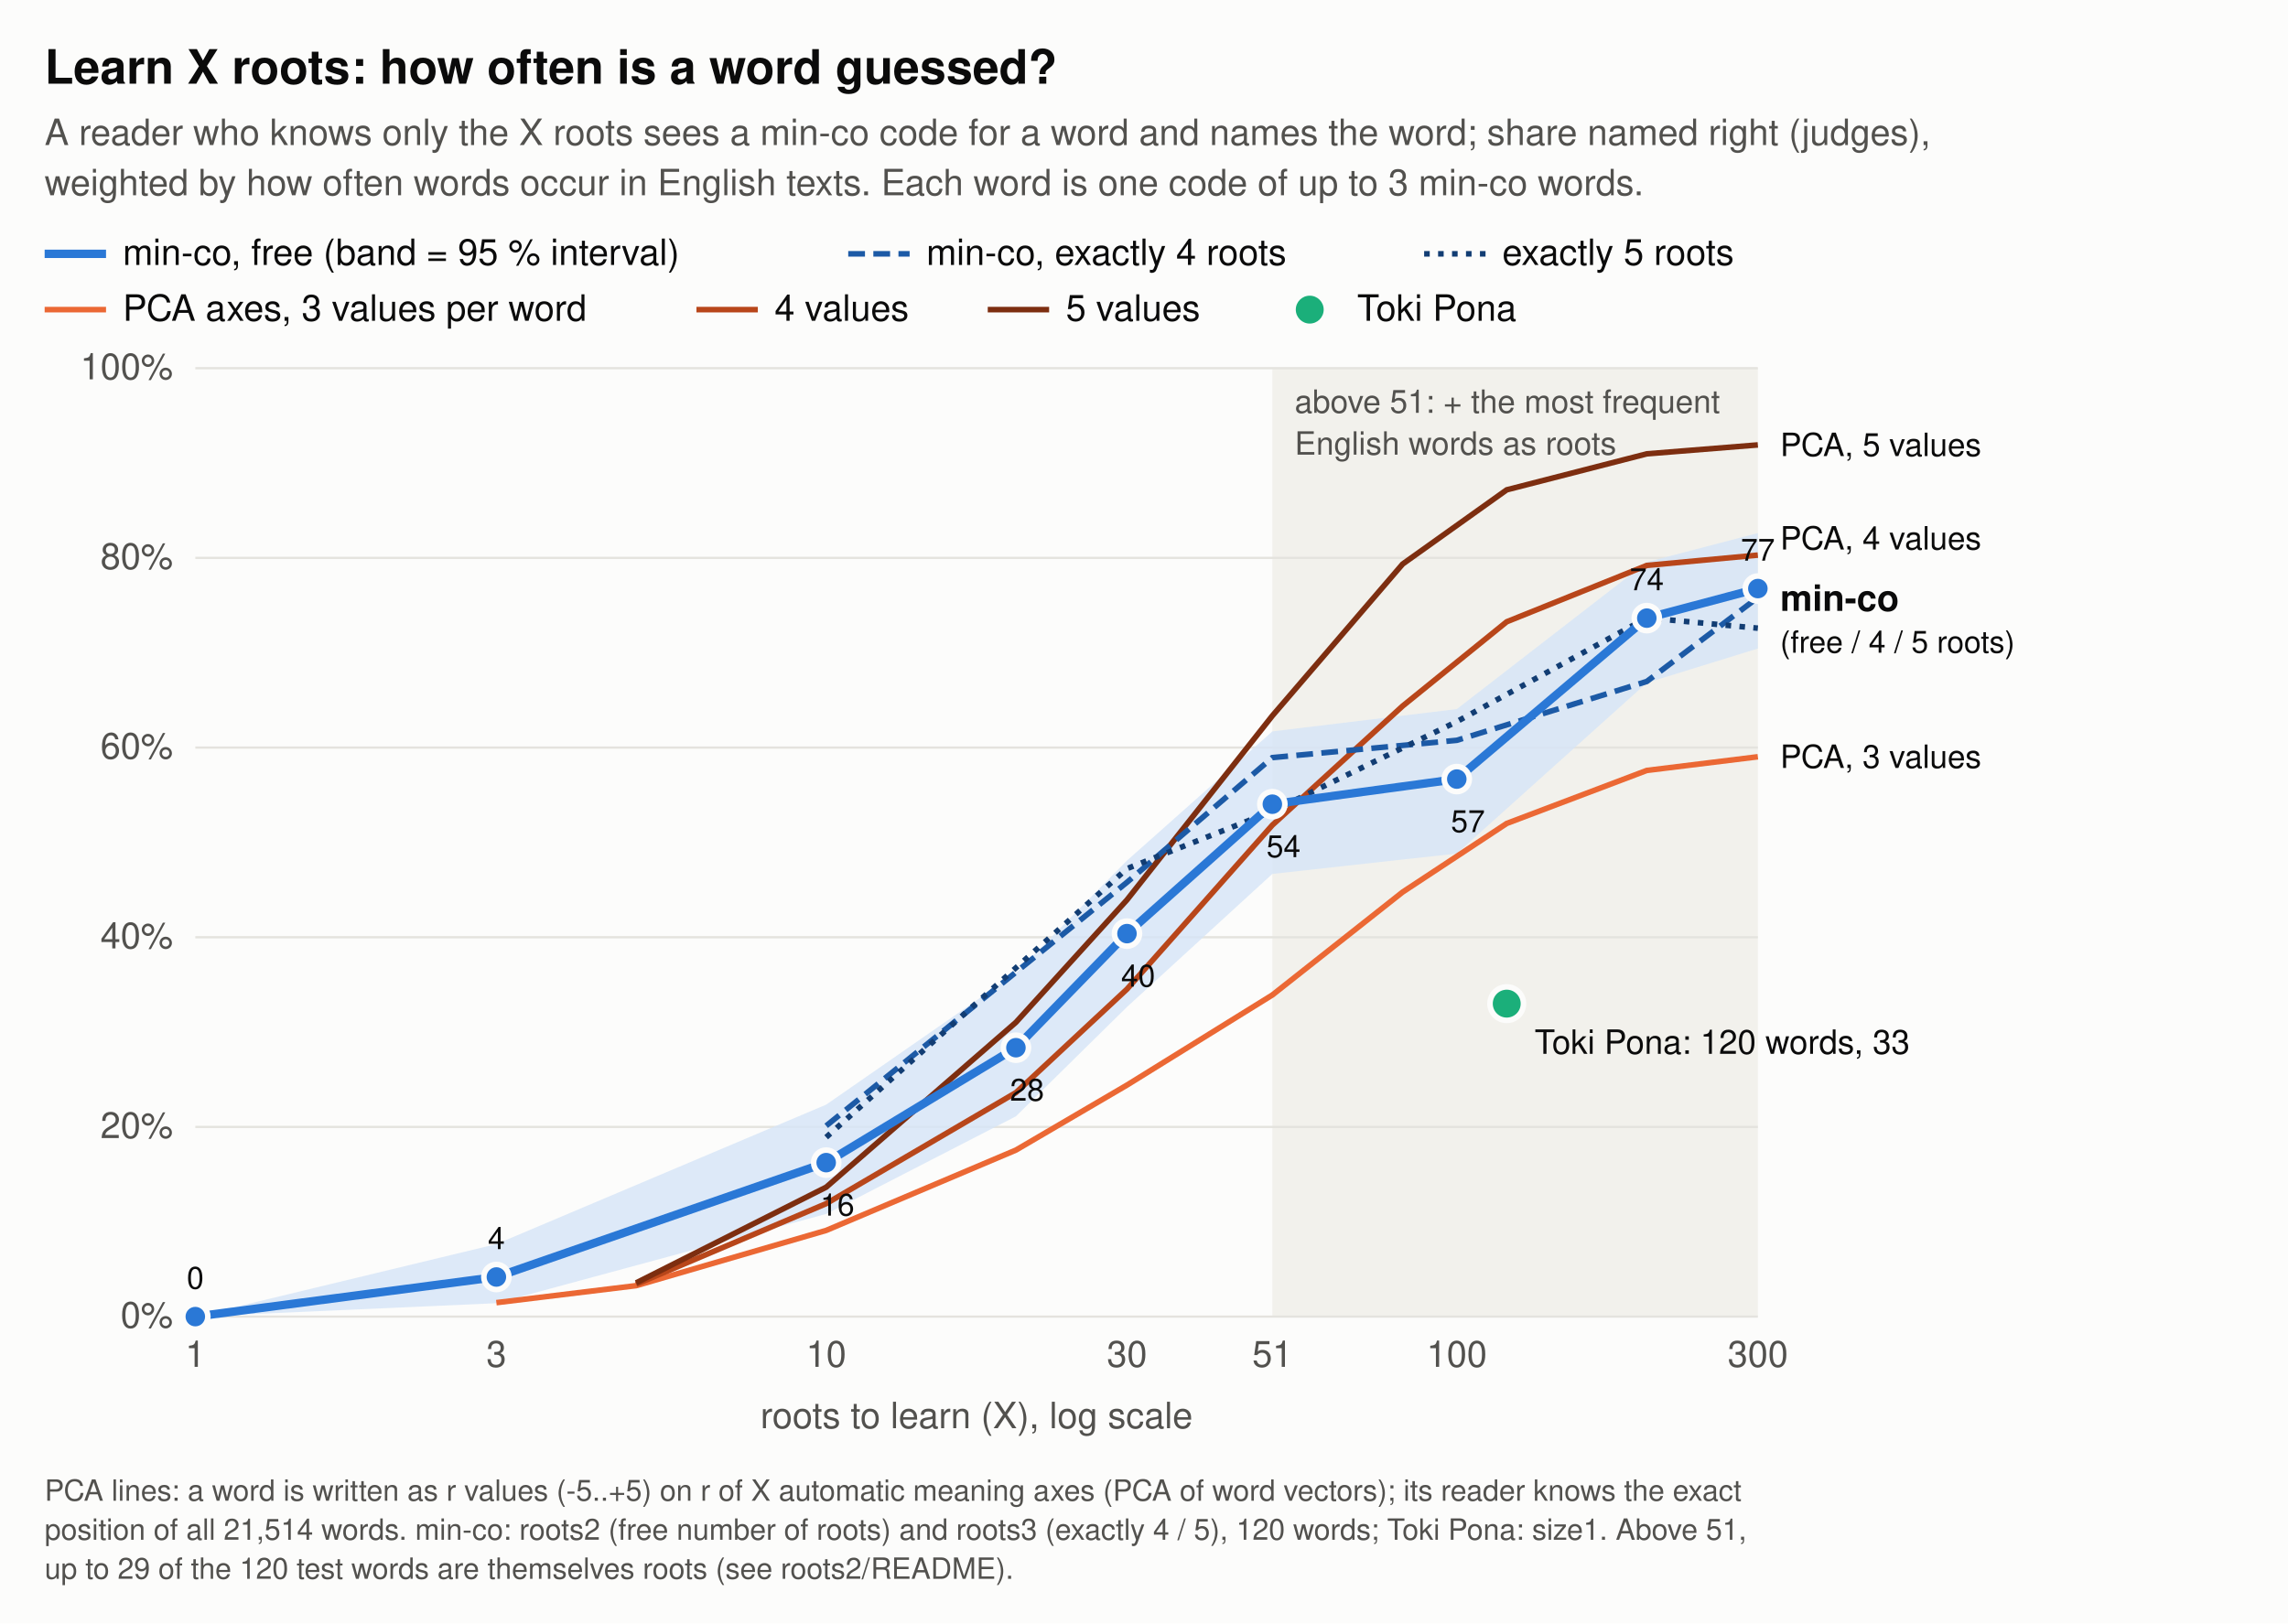
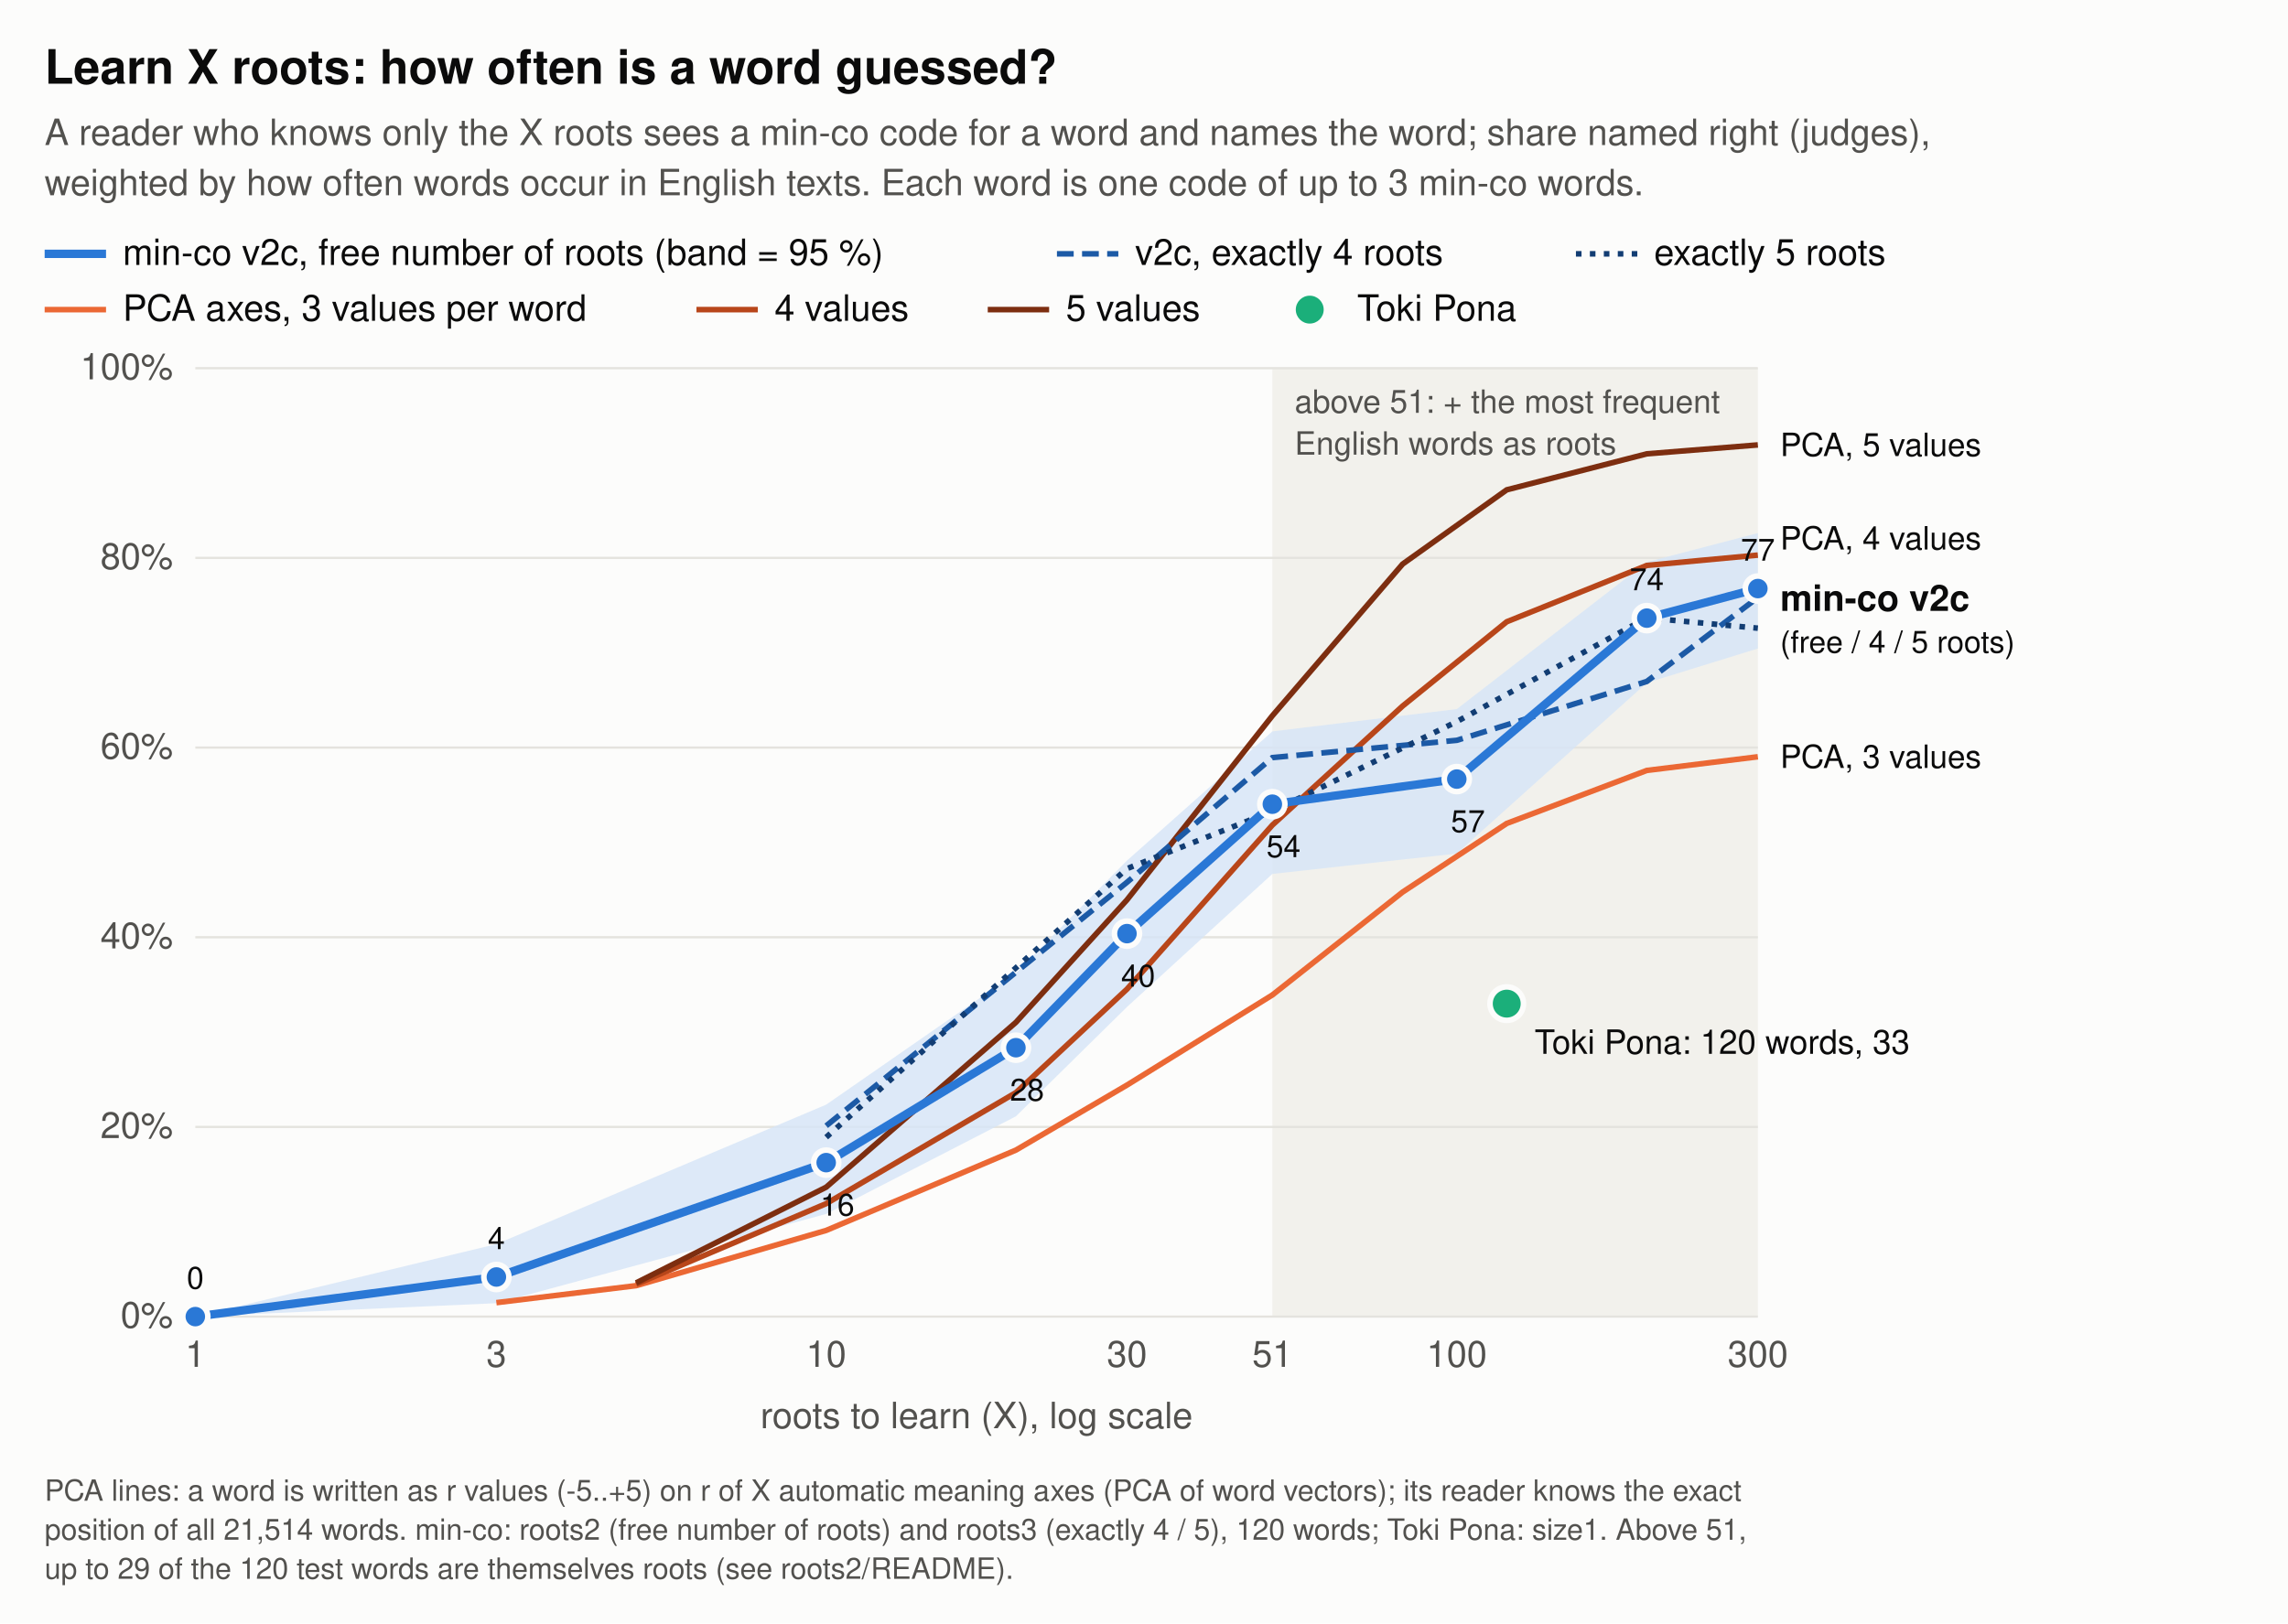
<svg xmlns="http://www.w3.org/2000/svg" width="820" height="582" viewBox="0 0 820 582" font-family="Helvetica, Arial, sans-serif" font-size="13">
  <rect width="820" height="582" fill="#fcfcfb" />
  <text x="16.0" y="30.0" fill="#0b0b0b" text-anchor="start" font-size="17" font-weight="bold">Learn X roots: how often is a word guessed?</text>
  <text x="16.0" y="52.0" fill="#52514e" text-anchor="start" font-size="13" font-weight="normal">A reader who knows only the X roots sees a min-co code for a word and names the word; share named right (judges),</text>
  <text x="16.0" y="70.0" fill="#52514e" text-anchor="start" font-size="13" font-weight="normal">weighted by how often words occur in English texts. Each word is one code of up to 3 min-co words.</text>
  <line x1="16" x2="38" y1="91" y2="91" stroke="#2a78d6" stroke-width="3" stroke-dasharray="" />
-   <text x="44.0" y="95.0" fill="#0b0b0b" text-anchor="start" font-size="13" font-weight="normal">min-co, free (band = 95 % interval)</text>
-   <line x1="304.0" x2="326.0" y1="91" y2="91" stroke="#1c5aa6" stroke-width="2" stroke-dasharray="6 3" />
-   <text x="332.0" y="95.0" fill="#0b0b0b" text-anchor="start" font-size="13" font-weight="normal">min-co, exactly 4 roots</text>
-   <line x1="510.4" x2="532.4" y1="91" y2="91" stroke="#123d73" stroke-width="2" stroke-dasharray="2 3" />
-   <text x="538.4" y="95.0" fill="#0b0b0b" text-anchor="start" font-size="13" font-weight="normal">exactly 5 roots</text>
+   <text x="44.0" y="95.0" fill="#0b0b0b" text-anchor="start" font-size="13" font-weight="normal">min-co v2c, free number of roots (band = 95 %)</text>
+   <line x1="378.8" x2="400.8" y1="91" y2="91" stroke="#1c5aa6" stroke-width="2" stroke-dasharray="6 3" />
+   <text x="406.8" y="95.0" fill="#0b0b0b" text-anchor="start" font-size="13" font-weight="normal">v2c, exactly 4 roots</text>
+   <line x1="564.8" x2="586.8" y1="91" y2="91" stroke="#123d73" stroke-width="2" stroke-dasharray="2 3" />
+   <text x="592.8" y="95.0" fill="#0b0b0b" text-anchor="start" font-size="13" font-weight="normal">exactly 5 roots</text>
  <line x1="16" x2="38" y1="111" y2="111" stroke="#eb6834" stroke-width="2" stroke-dasharray="" />
  <text x="44.0" y="115.0" fill="#0b0b0b" text-anchor="start" font-size="13" font-weight="normal">PCA axes, 3 values per word</text>
  <line x1="249.6" x2="271.6" y1="111" y2="111" stroke="#b8461a" stroke-width="2" stroke-dasharray="" />
  <text x="277.6" y="115.0" fill="#0b0b0b" text-anchor="start" font-size="13" font-weight="normal">4 values</text>
  <line x1="354.0" x2="376.0" y1="111" y2="111" stroke="#7d2e10" stroke-width="2" stroke-dasharray="" />
  <text x="382.0" y="115.0" fill="#0b0b0b" text-anchor="start" font-size="13" font-weight="normal">5 values</text>
  <circle cx="469.4" cy="111" r="5" fill="#1baf7a" />
  <text x="486.4" y="115.0" fill="#0b0b0b" text-anchor="start" font-size="13" font-weight="normal">Toki Pona</text>
  <rect x="456.0" y="132" width="174.0" height="340" fill="#f2f1ec" />
  <text x="464.0" y="148.0" fill="#52514e" text-anchor="start" font-size="11.5" font-weight="normal">above 51: + the most frequent</text>
  <text x="464.0" y="163.0" fill="#52514e" text-anchor="start" font-size="11.5" font-weight="normal">English words as roots</text>
  <line x1="70" x2="630" y1="472.0" y2="472.0" stroke="#e4e3de" stroke-width="0.8" />
  <text x="62.0" y="476.0" fill="#52514e" text-anchor="end" font-size="13" font-weight="normal">0%</text>
  <line x1="70" x2="630" y1="404.0" y2="404.0" stroke="#e4e3de" stroke-width="0.8" />
  <text x="62.0" y="408.0" fill="#52514e" text-anchor="end" font-size="13" font-weight="normal">20%</text>
  <line x1="70" x2="630" y1="336.0" y2="336.0" stroke="#e4e3de" stroke-width="0.8" />
  <text x="62.0" y="340.0" fill="#52514e" text-anchor="end" font-size="13" font-weight="normal">40%</text>
  <line x1="70" x2="630" y1="268.0" y2="268.0" stroke="#e4e3de" stroke-width="0.8" />
  <text x="62.0" y="272.0" fill="#52514e" text-anchor="end" font-size="13" font-weight="normal">60%</text>
  <line x1="70" x2="630" y1="200.0" y2="200.0" stroke="#e4e3de" stroke-width="0.8" />
  <text x="62.0" y="204.0" fill="#52514e" text-anchor="end" font-size="13" font-weight="normal">80%</text>
  <line x1="70" x2="630" y1="132.0" y2="132.0" stroke="#e4e3de" stroke-width="0.8" />
  <text x="62.0" y="136.0" fill="#52514e" text-anchor="end" font-size="13" font-weight="normal">100%</text>
  <text x="70.0" y="490.0" fill="#52514e" text-anchor="middle" font-size="13" font-weight="normal">1</text>
  <text x="177.9" y="490.0" fill="#52514e" text-anchor="middle" font-size="13" font-weight="normal">3</text>
  <text x="296.1" y="490.0" fill="#52514e" text-anchor="middle" font-size="13" font-weight="normal">10</text>
  <text x="403.9" y="490.0" fill="#52514e" text-anchor="middle" font-size="13" font-weight="normal">30</text>
  <text x="456.0" y="490.0" fill="#52514e" text-anchor="middle" font-size="13" font-weight="normal">51</text>
  <text x="522.1" y="490.0" fill="#52514e" text-anchor="middle" font-size="13" font-weight="normal">100</text>
  <text x="630.0" y="490.0" fill="#52514e" text-anchor="middle" font-size="13" font-weight="normal">300</text>
  <text x="350.0" y="512.0" fill="#52514e" text-anchor="middle" font-size="13" font-weight="normal">roots to learn (X), log scale</text>
  <polygon points="70.0,472.0 177.9,446.0 296.1,396.0 364.1,348.8 403.9,308.5 456.0,262.2 522.1,254.2 590.2,201.5 630.0,191.1 630.0,232.5 590.2,244.8 522.1,306.0 456.0,313.3 403.9,361.0 364.1,400.2 296.1,435.2 177.9,467.2 70.0,472.0" fill="#d6e5f7" opacity="0.8" />
  <polyline points="177.9,467.0 228.0,460.9 296.1,441.1 364.1,412.3 403.9,389.0 456.0,356.7 502.7,319.8 540.0,295.2 590.2,276.2 630.0,271.3" fill="none" stroke="#eb6834" stroke-width="2" />
  <polyline points="228.0,460.4 296.1,431.5 364.1,391.7 403.9,354.6 456.0,295.8 502.7,253.1 540.0,222.9 590.2,202.7 630.0,199.0" fill="none" stroke="#b8461a" stroke-width="2" />
  <polyline points="228.0,459.9 296.1,425.6 364.1,366.5 403.9,322.6 456.0,256.6 502.7,202.2 540.0,175.6 590.2,162.7 630.0,159.5" fill="none" stroke="#7d2e10" stroke-width="2" />
  <polyline points="296.1,403.6 403.9,316.3 456.0,271.6 522.1,265.4 590.2,244.3 630.0,214.2" fill="none" stroke="#1c5aa6" stroke-width="2" stroke-dasharray="6 3" />
  <polyline points="296.1,407.7 403.9,311.4 456.0,290.8 522.1,258.7 590.2,221.5 630.0,225.2" fill="none" stroke="#123d73" stroke-width="2" stroke-dasharray="2 3" />
  <polyline points="70.0,472.0 177.9,457.8 296.1,416.8 364.1,375.6 403.9,334.7 456.0,288.3 522.1,279.3 590.2,221.6 630.0,211.0" fill="none" stroke="#2a78d6" stroke-width="3" />
  <circle cx="70.0" cy="472.0" r="4.5" fill="#2a78d6" stroke="#fcfcfb" stroke-width="2" />
  <text x="70.0" y="462.0" fill="#0b0b0b" text-anchor="middle" font-size="11" font-weight="normal">0</text>
  <circle cx="177.9" cy="457.8" r="4.5" fill="#2a78d6" stroke="#fcfcfb" stroke-width="2" />
  <text x="177.9" y="447.8" fill="#0b0b0b" text-anchor="middle" font-size="11" font-weight="normal">4</text>
  <circle cx="296.1" cy="416.8" r="4.5" fill="#2a78d6" stroke="#fcfcfb" stroke-width="2" />
  <text x="300.1" y="435.8" fill="#0b0b0b" text-anchor="middle" font-size="11" font-weight="normal">16</text>
  <circle cx="364.1" cy="375.6" r="4.5" fill="#2a78d6" stroke="#fcfcfb" stroke-width="2" />
  <text x="368.1" y="394.6" fill="#0b0b0b" text-anchor="middle" font-size="11" font-weight="normal">28</text>
  <circle cx="403.9" cy="334.7" r="4.5" fill="#2a78d6" stroke="#fcfcfb" stroke-width="2" />
  <text x="407.9" y="353.7" fill="#0b0b0b" text-anchor="middle" font-size="11" font-weight="normal">40</text>
  <circle cx="456.0" cy="288.3" r="4.5" fill="#2a78d6" stroke="#fcfcfb" stroke-width="2" />
  <text x="460.0" y="307.3" fill="#0b0b0b" text-anchor="middle" font-size="11" font-weight="normal">54</text>
  <circle cx="522.1" cy="279.3" r="4.5" fill="#2a78d6" stroke="#fcfcfb" stroke-width="2" />
  <text x="526.1" y="298.3" fill="#0b0b0b" text-anchor="middle" font-size="11" font-weight="normal">57</text>
  <circle cx="590.2" cy="221.6" r="4.5" fill="#2a78d6" stroke="#fcfcfb" stroke-width="2" />
  <text x="590.2" y="211.6" fill="#0b0b0b" text-anchor="middle" font-size="11" font-weight="normal">74</text>
  <circle cx="630.0" cy="211.0" r="4.5" fill="#2a78d6" stroke="#fcfcfb" stroke-width="2" />
  <text x="630.0" y="201.0" fill="#0b0b0b" text-anchor="middle" font-size="11" font-weight="normal">77</text>
-   <text x="638.0" y="219.0" fill="#0b0b0b" text-anchor="start" font-size="13" font-weight="bold">min-co</text>
+   <text x="638.0" y="219.0" fill="#0b0b0b" text-anchor="start" font-size="13" font-weight="bold">min-co v2c</text>
  <text x="638.0" y="234.0" fill="#0b0b0b" text-anchor="start" font-size="11" font-weight="normal">(free / 4 / 5 roots)</text>
  <text x="638.0" y="275.3" fill="#0b0b0b" text-anchor="start" font-size="11.5" font-weight="normal">PCA, 3 values</text>
  <text x="638.0" y="197.0" fill="#0b0b0b" text-anchor="start" font-size="11.5" font-weight="normal">PCA, 4 values</text>
  <text x="638.0" y="163.5" fill="#0b0b0b" text-anchor="start" font-size="11.5" font-weight="normal">PCA, 5 values</text>
  <circle cx="540.0" cy="359.8" r="6" fill="#1baf7a" stroke="#fcfcfb" stroke-width="2" />
  <text x="550.0" y="377.8" fill="#0b0b0b" text-anchor="start" font-size="12" font-weight="normal">Toki Pona: 120 words, 33</text>
  <text x="16.0" y="538.0" fill="#52514e" text-anchor="start" font-size="10.5" font-weight="normal">PCA lines: a word is written as r values (-5..+5) on r of X automatic meaning axes (PCA of word vectors); its reader knows the exact</text>
  <text x="16.0" y="552.0" fill="#52514e" text-anchor="start" font-size="10.5" font-weight="normal">position of all 21,514 words. min-co: roots2 (free number of roots) and roots3 (exactly 4 / 5), 120 words; Toki Pona: size1. Above 51,</text>
  <text x="16.0" y="566.0" fill="#52514e" text-anchor="start" font-size="10.5" font-weight="normal">up to 29 of the 120 test words are themselves roots (see roots2/README).</text>
</svg>
